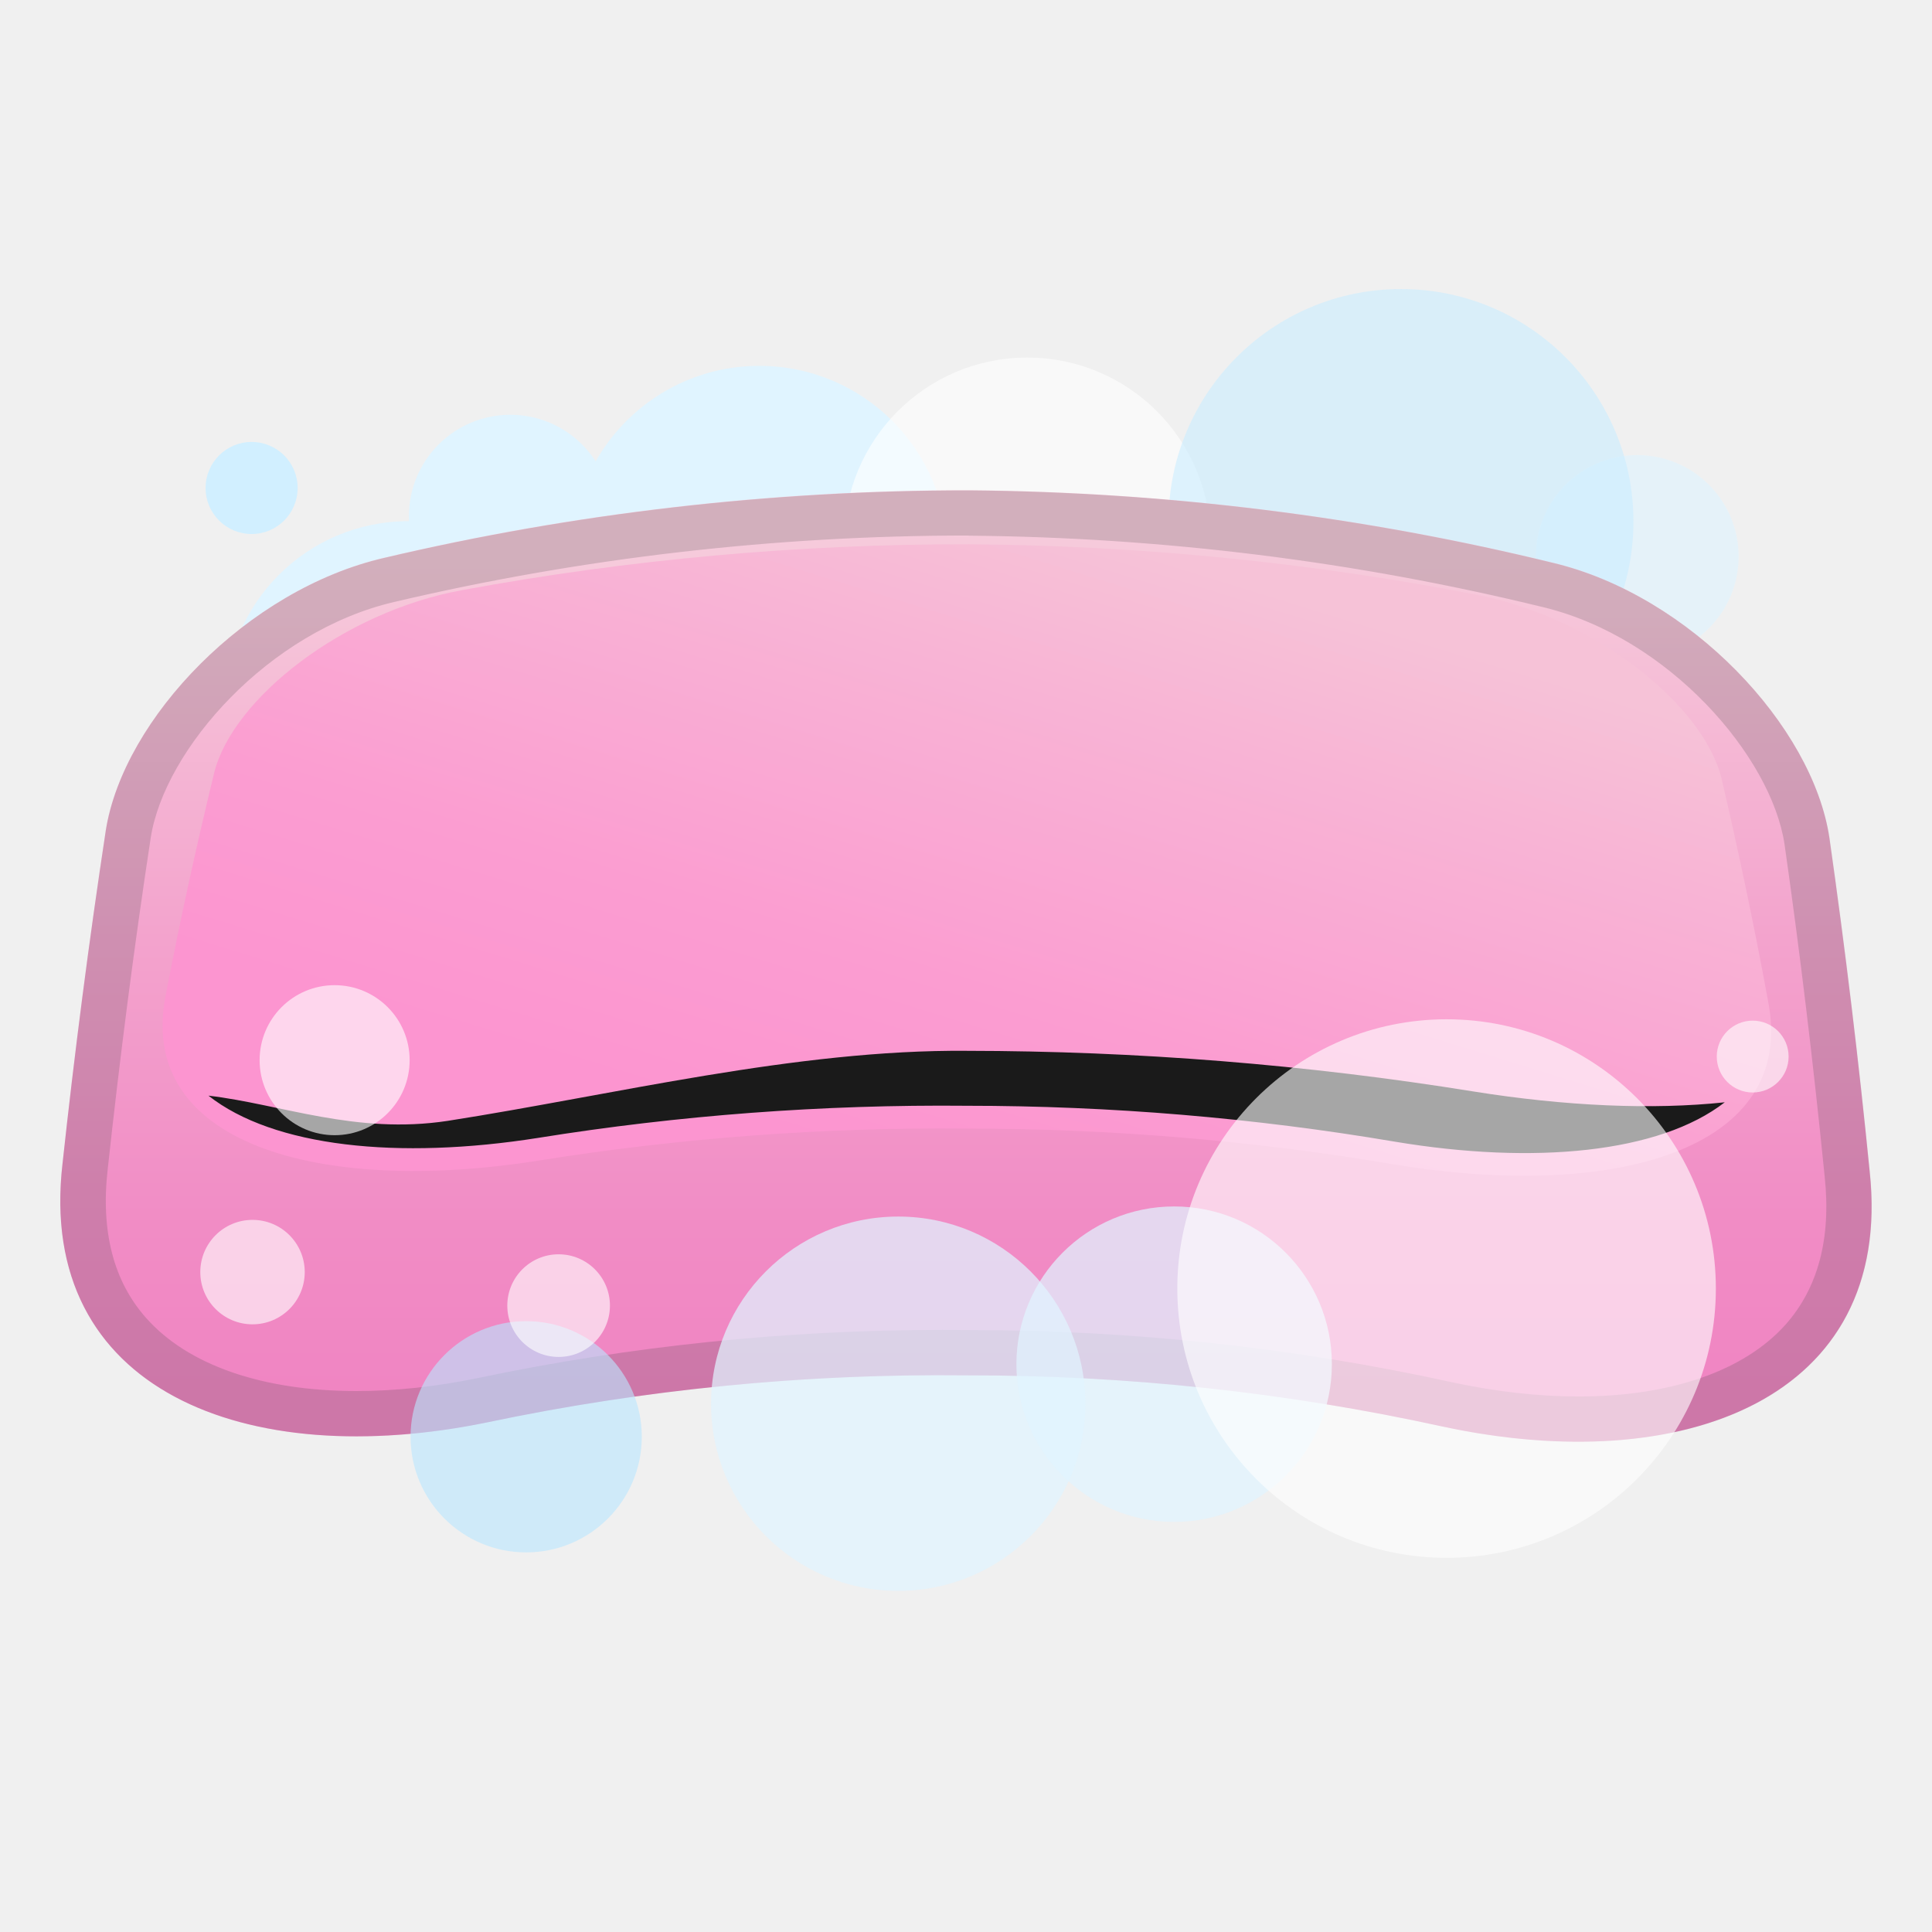
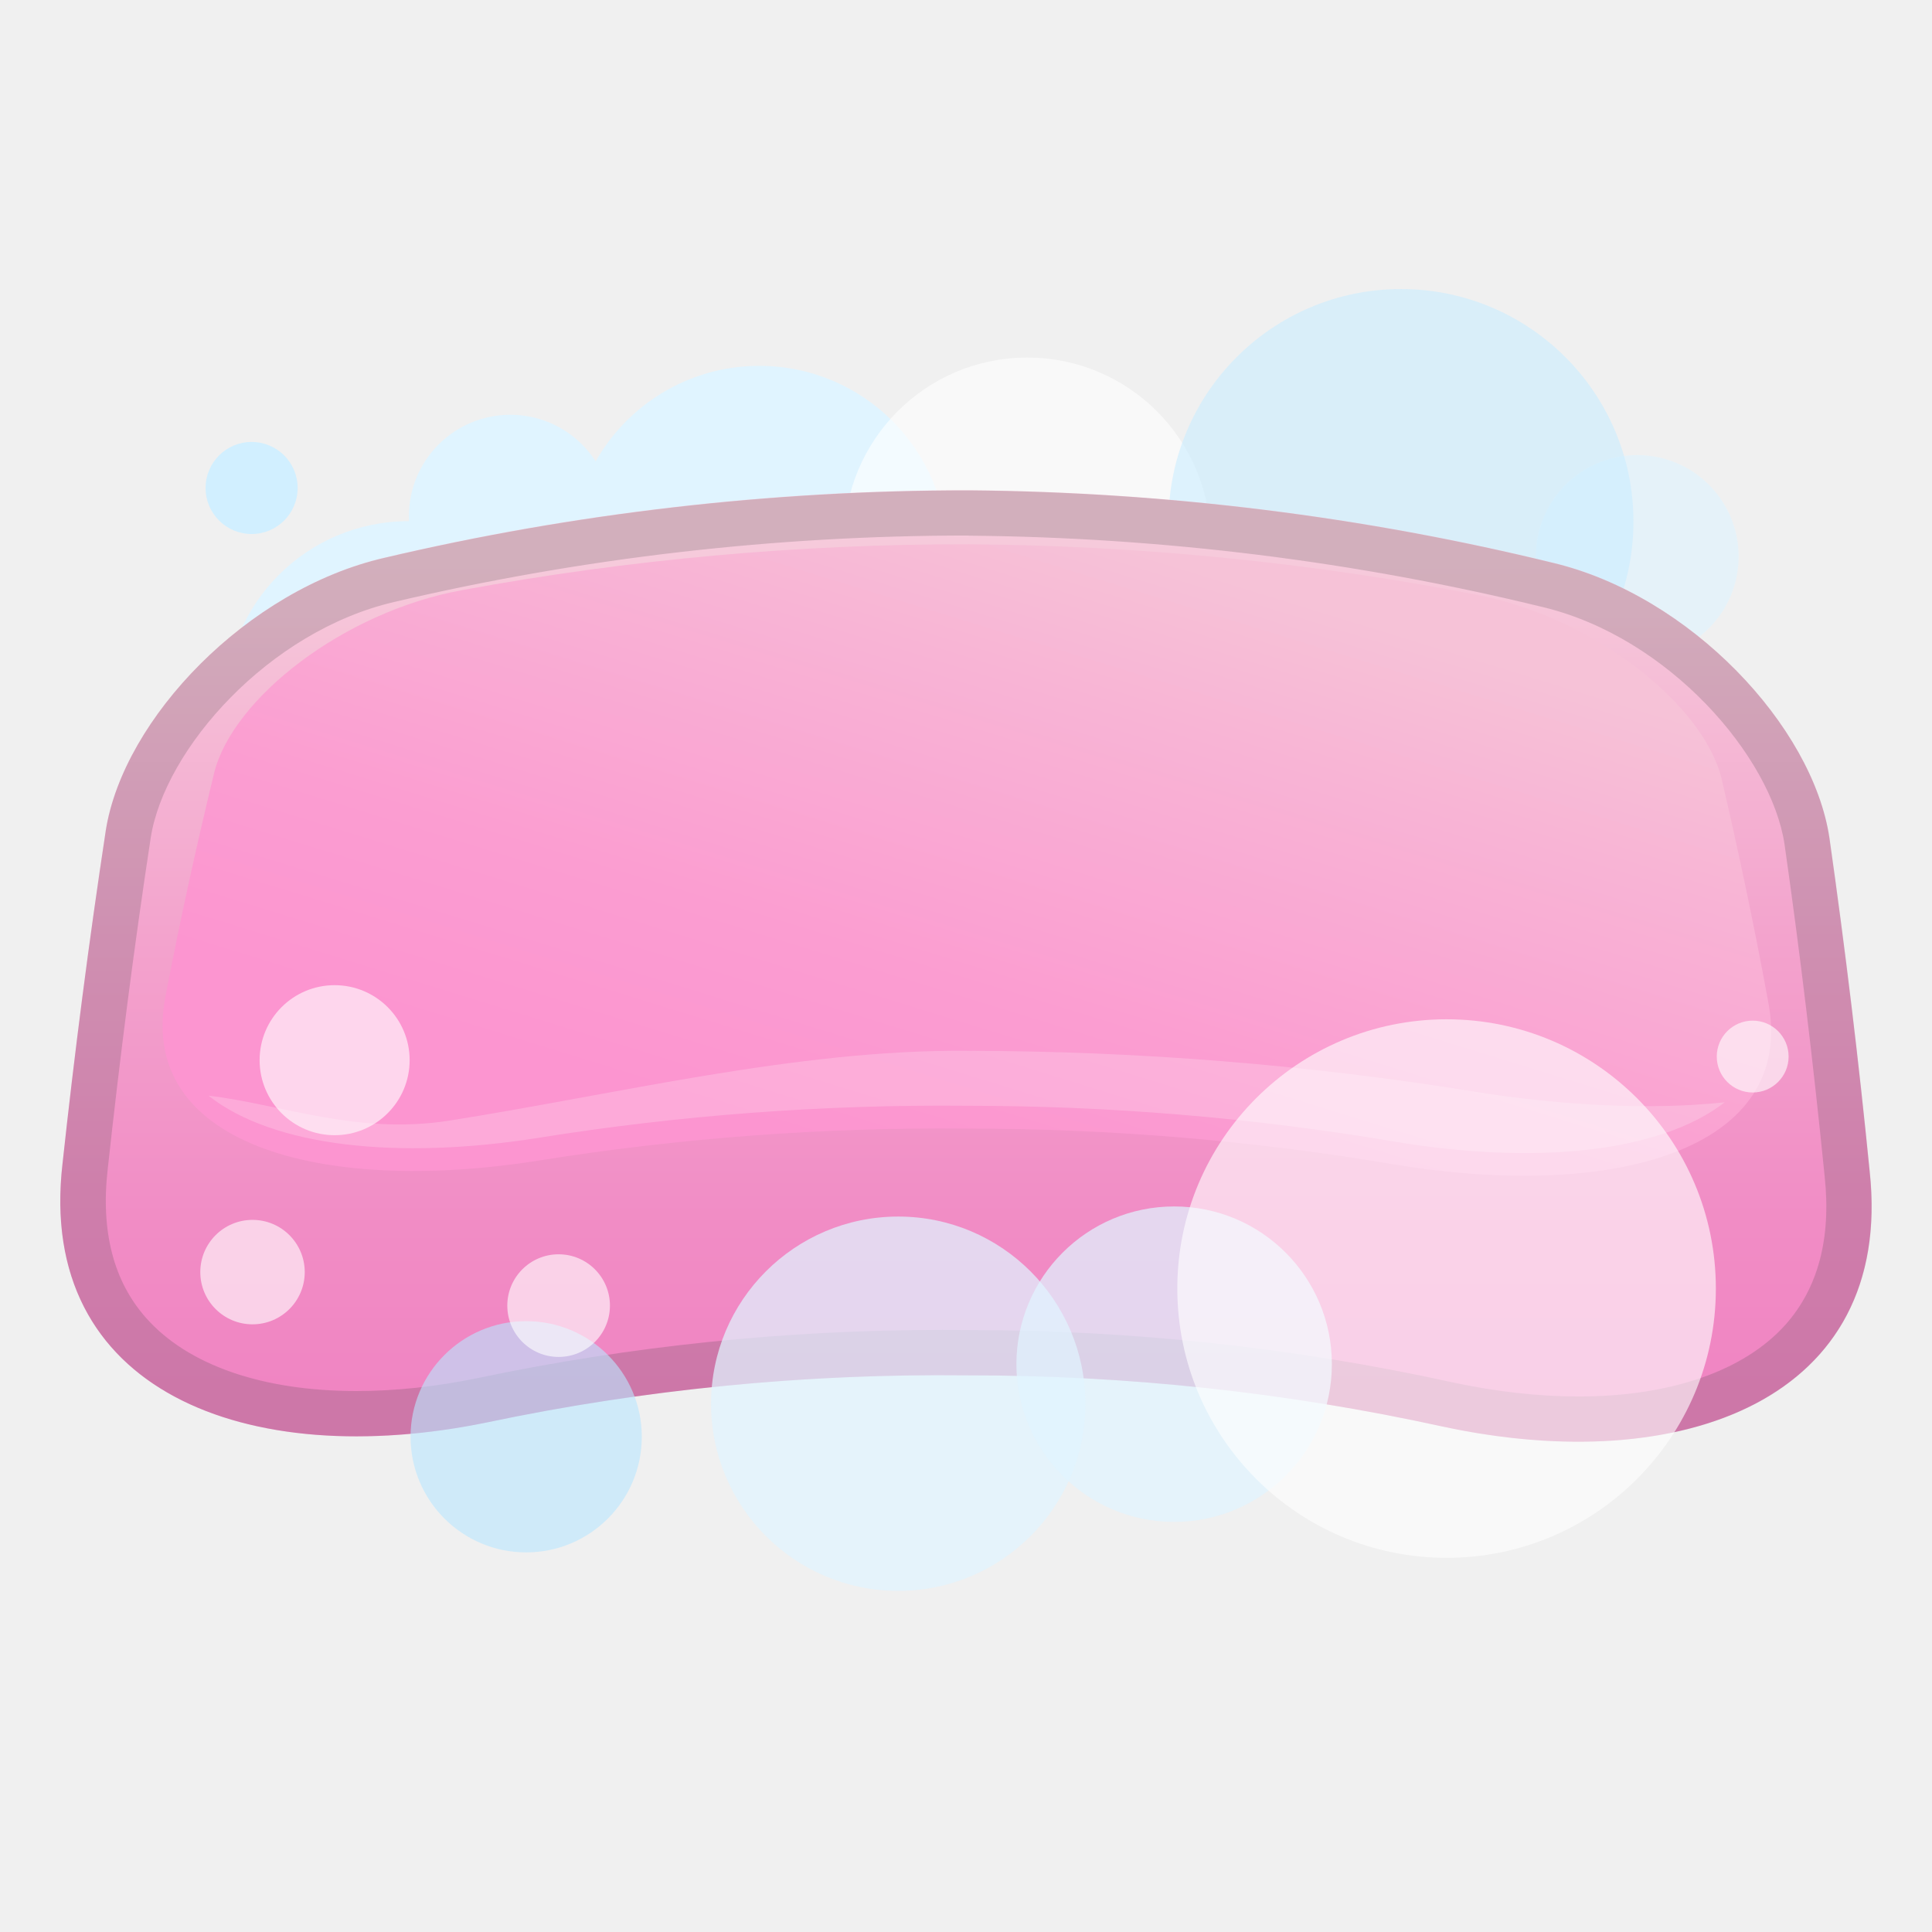
<svg xmlns="http://www.w3.org/2000/svg" viewBox="0 0 128 128">
  <circle cx="27.06" cy="46.67" fill="#E0F4FF" r="12.14" />
  <circle cx="50.31" cy="36.7" fill="#E0F4FF" r="12.46" />
  <circle cx="33.81" cy="34.2" fill="#E0F4FF" r="6.72" />
  <circle cx="108.47" cy="36.87" fill="#E0F4FF" opacity=".63" r="6.72" />
  <circle cx="68.06" cy="35.83" fill="#fff" opacity=".61" r="12.14" />
  <circle cx="92.82" cy="34.55" fill="#CCEDFF" opacity=".63" r="15.4" />
  <linearGradient id="b" gradientUnits="userSpaceOnUse" x1="64" x2="64" y1="37.333" y2="94.333">
    <stop offset="0" stop-color="#F6CADB" />
    <stop offset=".025" stop-color="#F6C8DA" />
    <stop offset=".437" stop-color="#F3A3CD" />
    <stop offset=".771" stop-color="#F18CC5" />
    <stop offset=".984" stop-color="#F084C2" />
  </linearGradient>
  <path d="m123.87 77.63c-0.73-7.37-1.62-14.74-2.67-22.12-1.11-7.42-9.23-16.05-18.29-18.22-12.57-3.08-25.63-4.7-38.7-4.81-13.08-0.01-26.14 1.5-38.74 4.47-9.08 2.09-17.28 10.65-18.46 18.06-1.12 7.37-2.07 14.73-2.87 22.1-1.73 15.03 12.2 20.42 28.17 17.12 10.36-2.18 21.01-3.23 31.64-3.11 10.63-0.02 21.27 1.12 31.61 3.39 15.93 3.43 29.92-1.83 28.31-16.88z" fill="url(#b)" />
  <g opacity=".2">
    <path d="m64.18 35.49c12.85 0.11 25.64 1.7 38.03 4.73 8.36 2 15.15 9.9 16.02 15.72 1.03 7.21 1.92 14.61 2.66 22.02 0.44 4.1-0.45 7.41-2.62 9.83-2.75 3.05-7.61 4.73-13.7 4.73-2.66 0-5.47-0.32-8.36-0.94-10.46-2.3-21.23-3.46-32-3.46h-0.22c-0.52-0.01-1.05-0.01-1.57-0.01-10.33 0-20.67 1.07-30.71 3.18-2.8 0.58-5.52 0.87-8.09 0.87-6.21 0-11.15-1.71-13.92-4.82-2.18-2.44-3.04-5.77-2.56-9.91 0.8-7.36 1.75-14.75 2.85-21.95 0.92-5.83 7.79-13.68 16.18-15.61 12.38-2.91 25.15-4.39 37.97-4.39l0.04 0.01m-0.05-3c-13.05 0-26.09 1.51-38.66 4.47-9.08 2.08-17.28 10.64-18.46 18.05-1.12 7.37-2.07 14.73-2.87 22.1-1.41 12.2 7.52 18.05 19.47 18.05 2.77 0 5.7-0.31 8.7-0.93 9.86-2.07 19.98-3.12 30.1-3.12 0.51 0 1.02 0 1.54 0.01h0.25c10.55 0 21.1 1.14 31.36 3.39 3.11 0.67 6.15 1.01 9.01 1.01 11.79 0 20.6-5.77 19.31-17.88-0.73-7.37-1.62-14.74-2.67-22.12-1.11-7.42-9.23-16.05-18.29-18.22-12.57-3.08-25.63-4.7-38.7-4.81h-0.09z" fill="#424242" />
  </g>
  <linearGradient id="a" gradientTransform="matrix(1 .0044 -.0044 1 -14.127 50.907)" gradientUnits="userSpaceOnUse" x1="74.45" x2="87.406" y1="27.155" y2="-15.477">
    <stop offset=".016" stop-color="#FC95D0" />
    <stop offset=".307" stop-color="#FB9DD1" />
    <stop offset=".765" stop-color="#F8B4D5" />
    <stop offset="1" stop-color="#F6C2D7" />
  </linearGradient>
  <path d="m117.13 66.27c-0.9-4.89-1.93-9.79-3.07-14.68-1.21-4.93-8.48-10.72-16.35-12.21-10.93-2.12-22.21-3.24-33.51-3.32-11.3-0.02-22.59 1.01-33.54 3.03-7.88 1.42-15.2 7.15-16.46 12.07-1.19 4.89-2.26 9.77-3.2 14.66-2.08 9.98 10.21 13.36 24.63 11.08 9.33-1.5 18.87-2.22 28.4-2.13 9.53 0 19.06 0.8 28.38 2.38 14.39 2.39 26.72-0.88 24.72-10.88z" fill="url(#a)" />
-   <path d="m97.6 72.31c-11.02-1.78-22.29-2.68-33.55-2.69-11.29-0.1-23.43 2.93-34.39 4.64-6.09 0.93-11.06-1.11-15.85-1.67 4.31 3.4 12.58 4.26 21.83 2.8 9.33-1.5 18.87-2.22 28.4-2.13 9.53 0 19.06 0.8 28.38 2.38 9.23 1.54 17.51 0.75 21.85-2.61-4.8 0.51-10.55 0.26-16.67-0.72z" fill="#1A1A1A" />
+   <g opacity=".2">
+     <path d="m97.6 72.31c-11.02-1.78-22.29-2.68-33.55-2.69-11.29-0.1-23.43 2.93-34.39 4.64-6.09 0.93-11.06-1.11-15.85-1.67 4.31 3.4 12.58 4.26 21.83 2.8 9.33-1.5 18.87-2.22 28.4-2.13 9.53 0 19.06 0.8 28.38 2.38 9.23 1.54 17.51 0.75 21.85-2.61-4.8 0.51-10.55 0.26-16.67-0.72z" fill="#fff" />
+   </g>
  <circle cx="34.86" cy="95.19" fill="#BAE7FF" opacity=".61" r="7.66" />
  <circle cx="16.73" cy="84.28" fill="#fff" opacity=".61" r="3.46" />
  <circle cx="37.01" cy="86.5" fill="#fff" opacity=".61" r="3.4" />
  <circle cx="22.17" cy="70.24" fill="#fff" opacity=".61" r="4.97" />
  <circle cx="116.12" cy="70" fill="#fff" opacity=".61" r="2.38" />
  <circle cx="77.79" cy="90.38" fill="#E0F4FF" opacity=".72" r="10.45" />
  <circle cx="59.51" cy="93" fill="#E0F4FF" opacity=".72" r="12.4" />
  <circle cx="95.84" cy="85.37" fill="#fff" opacity=".61" r="17.84" />
  <circle cx="16.67" cy="32.33" fill="#D1EFFF" r="3.05" />
</svg>
